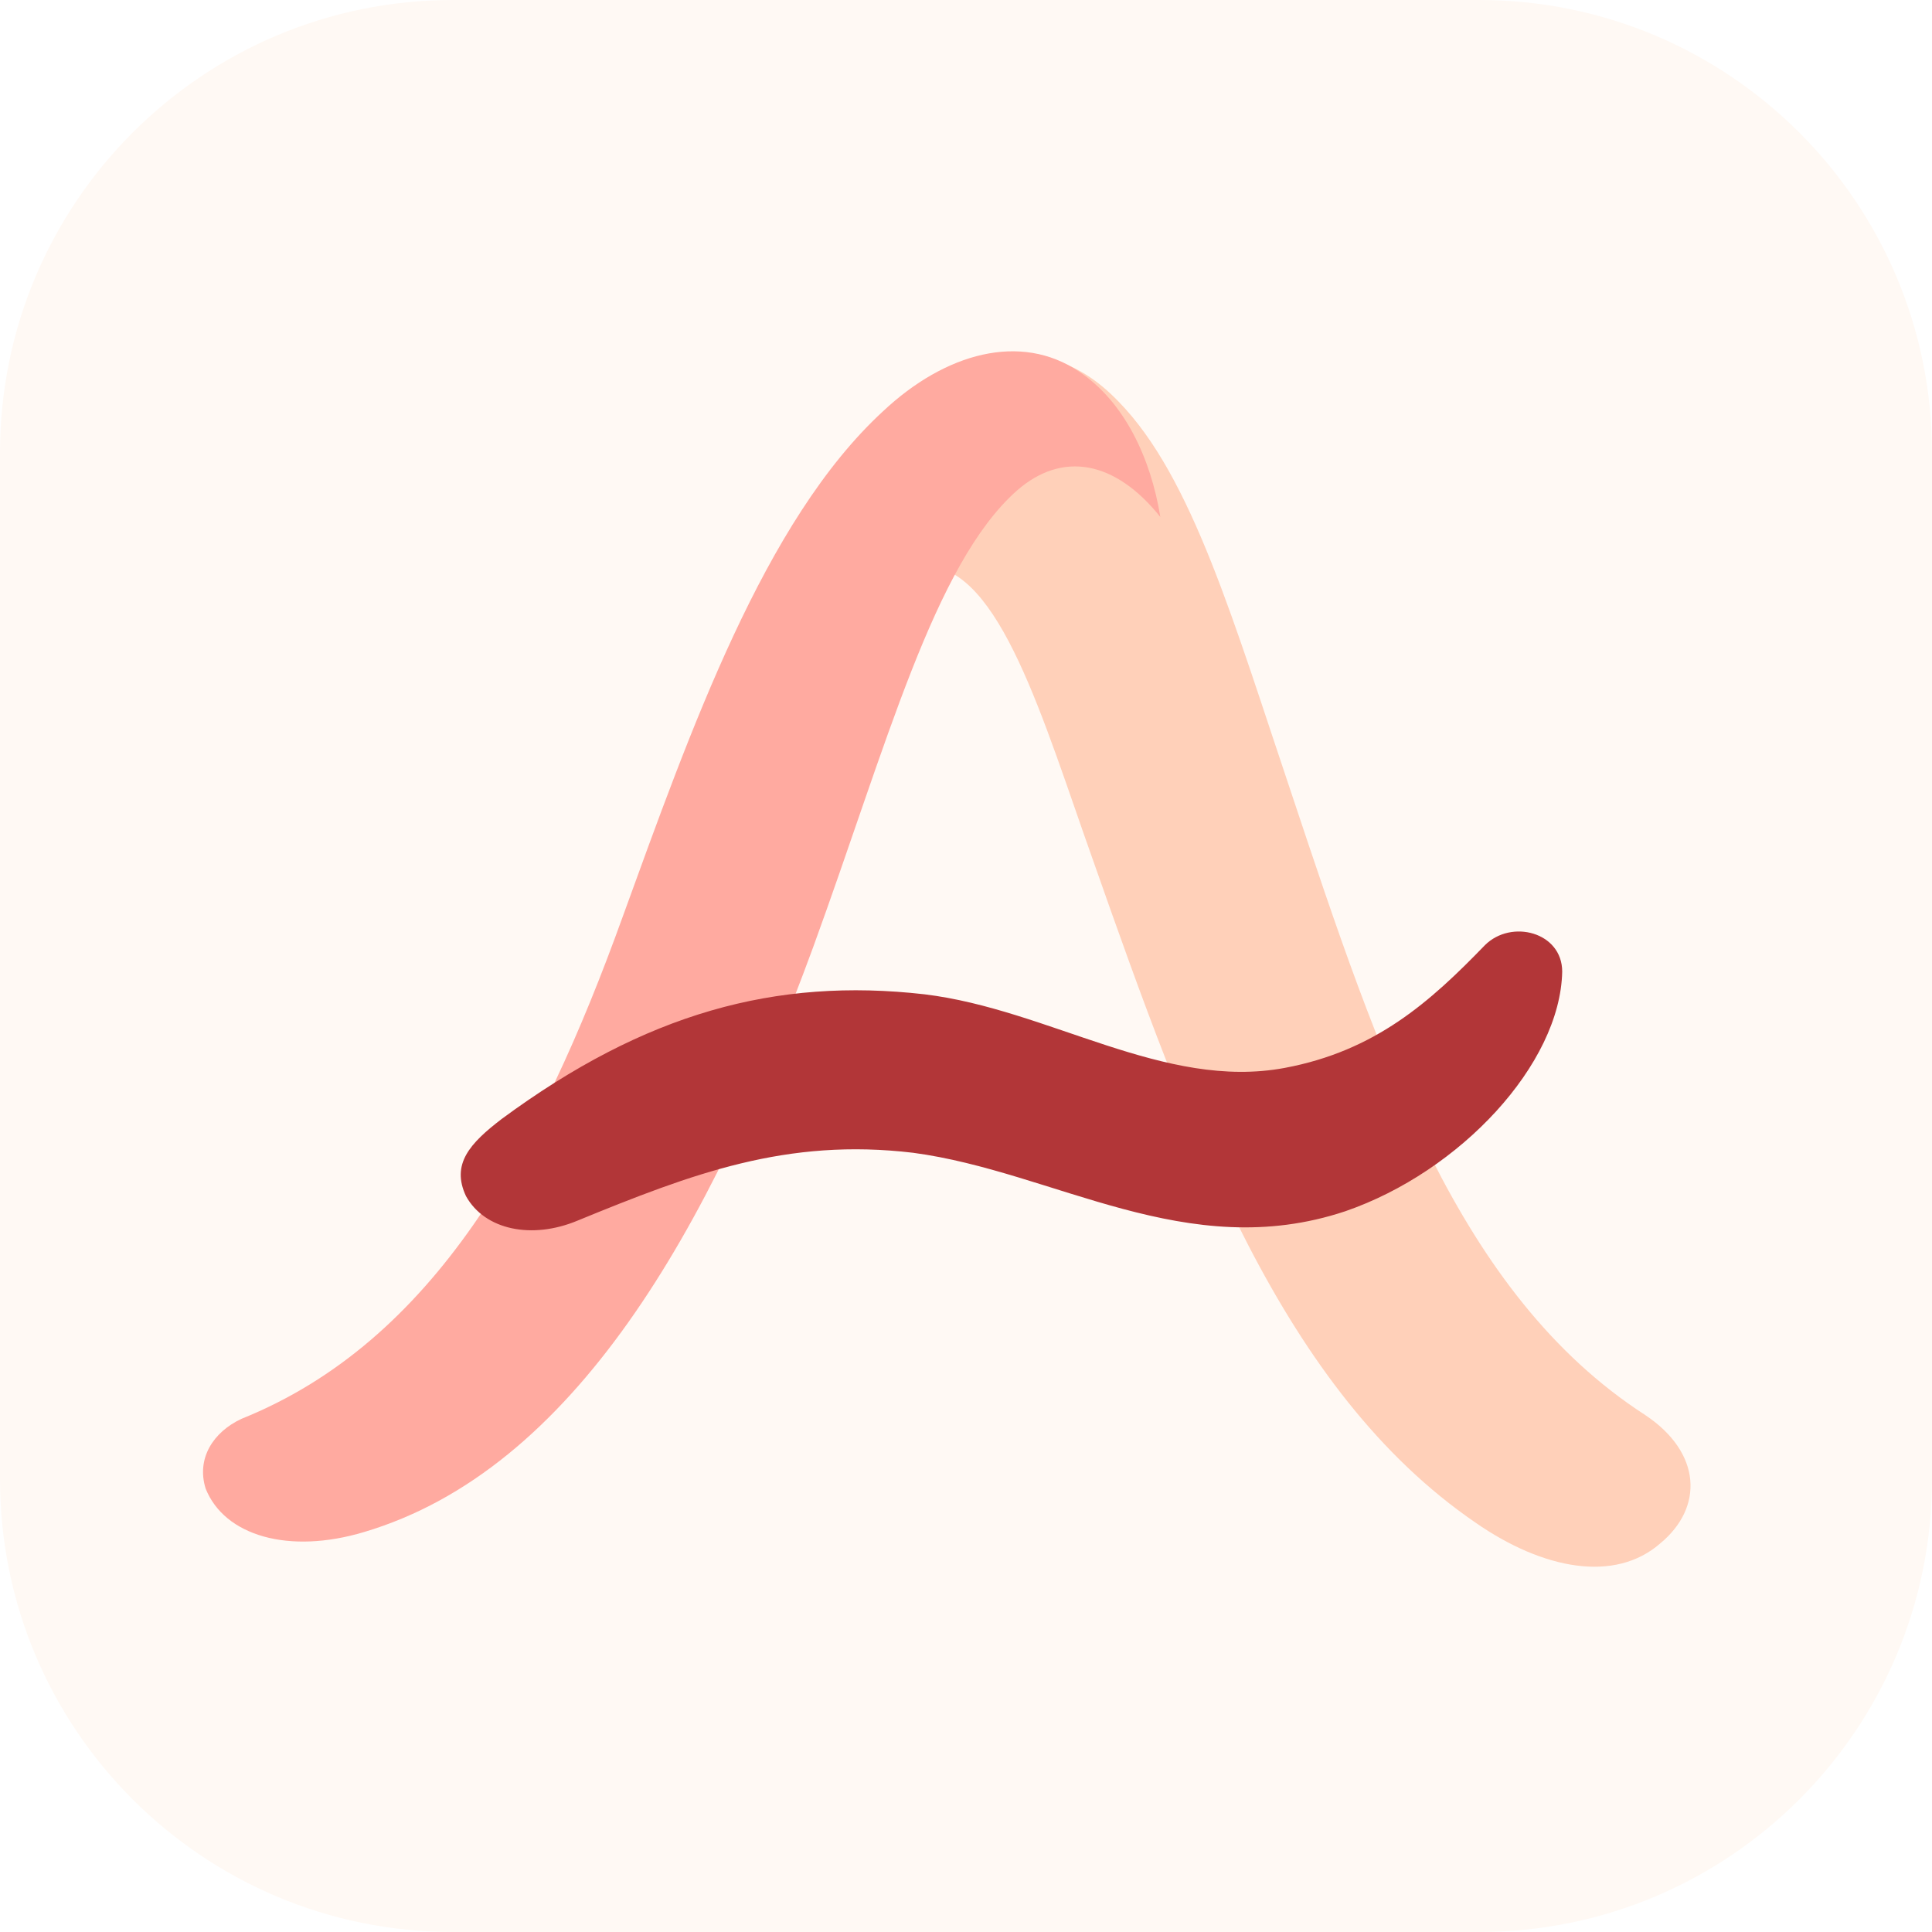
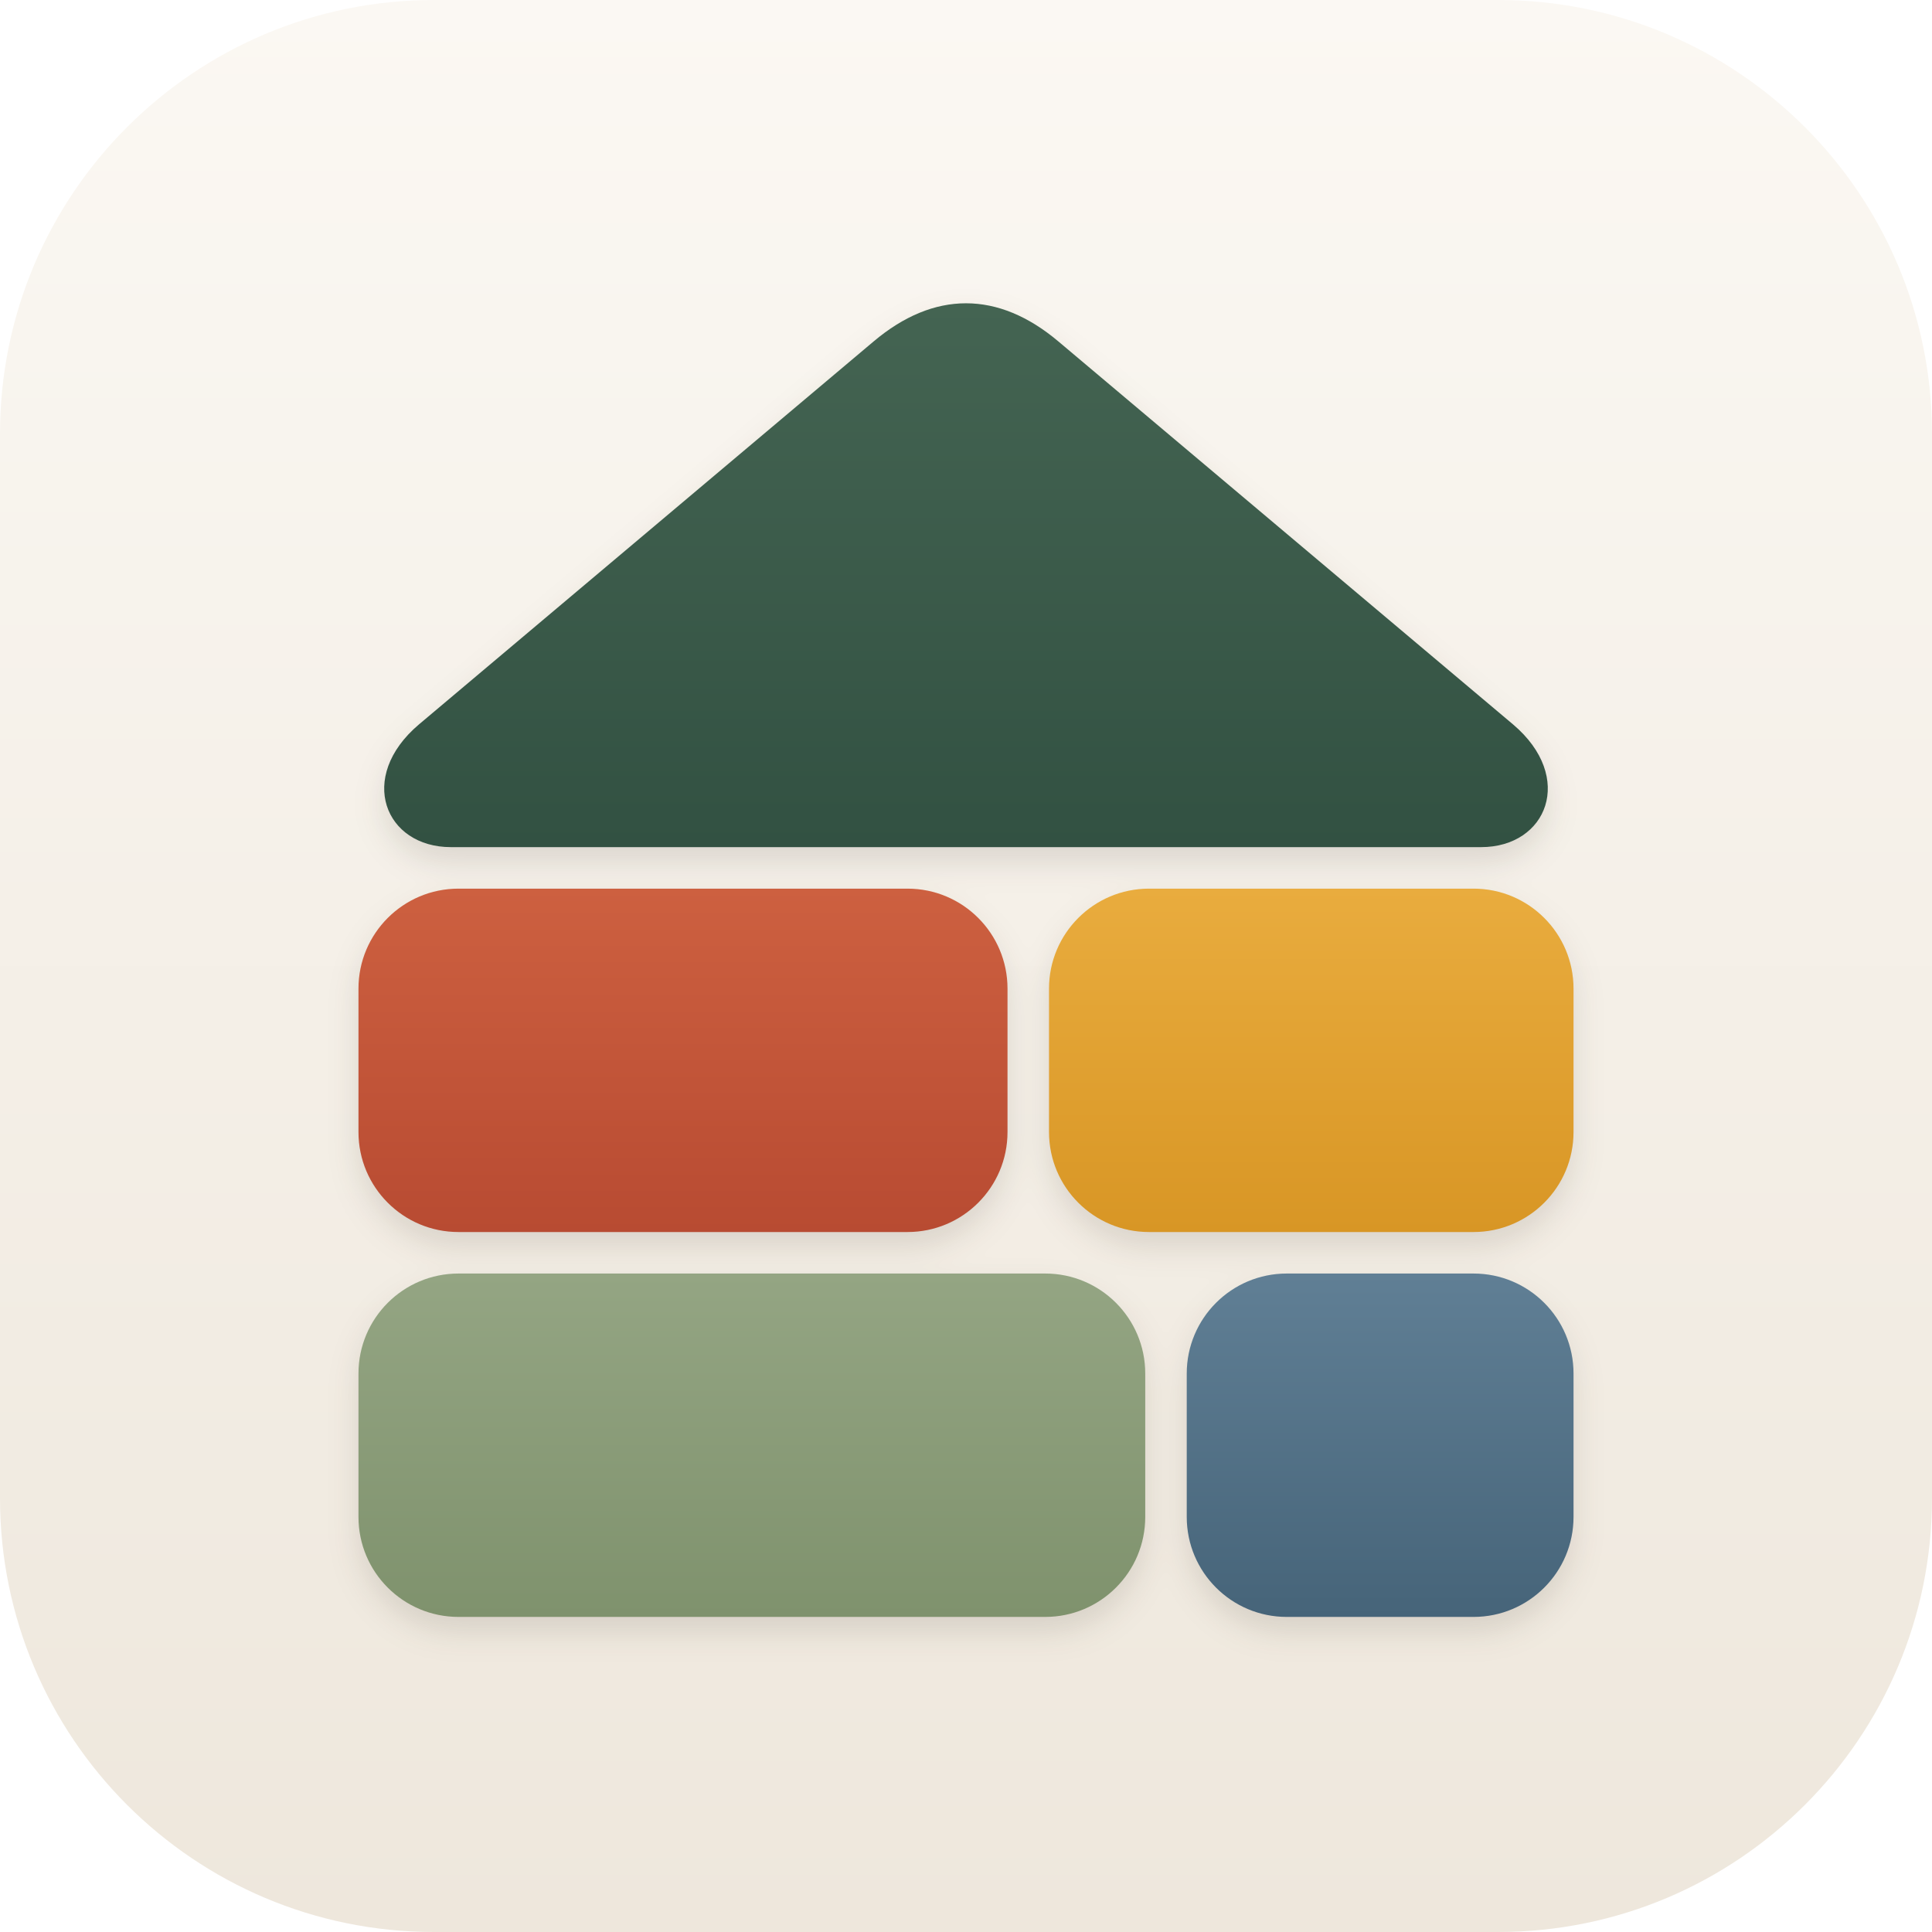
<svg xmlns="http://www.w3.org/2000/svg" width="1024" height="1024" viewBox="0 0 1024 1024">
-   <rect width="1024" height="1024" rx="240" fill="#fff9f4" />
-   <path d="M 443 264 C 495 190 548 166 593 213 C 632 253 654 330 685 422 C 731 560 773 686 872 750 C 902 770 903 799 880 818 C 856 839 818 832 782 807 C 680 737 631 603 579 455 C 553 382 530 301 491 300 C 473 299 453 320 432 347 C 408 334 418 299 443 264 Z" fill="#ffd0b9" />
-   <path d="M 128 752 C 230 711 286 608 330 486 C 366 387 405 276 468 218 C 501 187 541 176 572 197 C 596 213 610 243 615 274 C 591 244 563 239 539 260 C 495 299 470 395 431 502 C 376 652 304 779 193 812 C 153 824 119 814 109 789 C 104 773 113 759 128 752 Z" fill="#ffaaa0" />
-   <path d="M 266 593 C 342 537 411 518 490 527 C 556 535 617 578 681 566 C 729 557 758 531 787 501 C 801 487 828 494 828 515 C 827 564 774 621 713 642 C 629 670 559 621 484 611 C 417 603 367 622 306 647 C 282 657 257 652 247 634 C 239 617 249 606 266 593 Z" fill="#b23638" />
+   <defs>
+     <linearGradient id="paper" gradientUnits="userSpaceOnUse" x1="0" x2="0" y1="0" y2="1024">
+       <stop offset="0" stop-color="#FBF8F3" />
+       <stop offset="1" stop-color="#EEE7DC" />
+     </linearGradient>
+     <linearGradient id="roof" gradientUnits="userSpaceOnUse" x1="0" x2="0" y1="160.75" y2="449">
+       <stop offset="0" stop-color="#446452" />
+       <stop offset="1" stop-color="#325142" />
+     </linearGradient>
+     <linearGradient id="upper-left" gradientUnits="userSpaceOnUse" x1="0" x2="0" y1="471" y2="653">
+       <stop offset="0" stop-color="#CD6040" />
+       <stop offset="1" stop-color="#B84B32" />
+     </linearGradient>
+     <linearGradient id="upper-right" gradientUnits="userSpaceOnUse" x1="0" x2="0" y1="471" y2="653">
+       <stop offset="0" stop-color="#E9AC3E" />
+       <stop offset="1" stop-color="#D89625" />
+     </linearGradient>
+     <linearGradient id="lower-left" gradientUnits="userSpaceOnUse" x1="0" x2="0" y1="675" y2="857">
+       <stop offset="0" stop-color="#94A583" />
+       <stop offset="1" stop-color="#7F926D" />
+     </linearGradient>
+     <linearGradient id="lower-right" gradientUnits="userSpaceOnUse" x1="0" x2="0" y1="675" y2="857">
+       <stop offset="0" stop-color="#607F95" />
+       <stop offset="1" stop-color="#466479" />
+     </linearGradient>
+     <filter id="depth" x="-10%" y="-10%" width="120%" height="125%">
+       <feGaussianBlur stdDeviation="8" />
+     </filter>
+   </defs>
+   <rect width="1024" height="1024" rx="230" fill="url(#paper)" />
+   <g filter="url(#depth)" transform="translate(0 8)" opacity=".13">
+     <path fill="#30251B" d="M 222 384 L 463 181 C 495 154 529 154 561 181 L 802 384 C 835 412 820 449 785 449 H 239 C 204 449 189 412 222 384 Z" />
+     <rect x="190" y="471" width="344" height="182" rx="53" fill="#30251B" />
+     <rect x="556" y="471" width="278" height="182" rx="53" fill="#30251B" />
+     <rect x="190" y="675" width="417" height="182" rx="53" fill="#30251B" />
+     <rect x="629" y="675" width="205" height="182" rx="53" fill="#30251B" />
+   </g>
+   <path fill="url(#roof)" d="M 222 384 L 463 181 C 495 154 529 154 561 181 L 802 384 C 835 412 820 449 785 449 H 239 C 204 449 189 412 222 384 Z" />
+   <rect x="190" y="471" width="344" height="182" rx="53" fill="url(#upper-left)" />
+   <rect x="556" y="471" width="278" height="182" rx="53" fill="url(#upper-right)" />
+   <rect x="190" y="675" width="417" height="182" rx="53" fill="url(#lower-left)" />
+   <rect x="629" y="675" width="205" height="182" rx="53" fill="url(#lower-right)" />
</svg>
